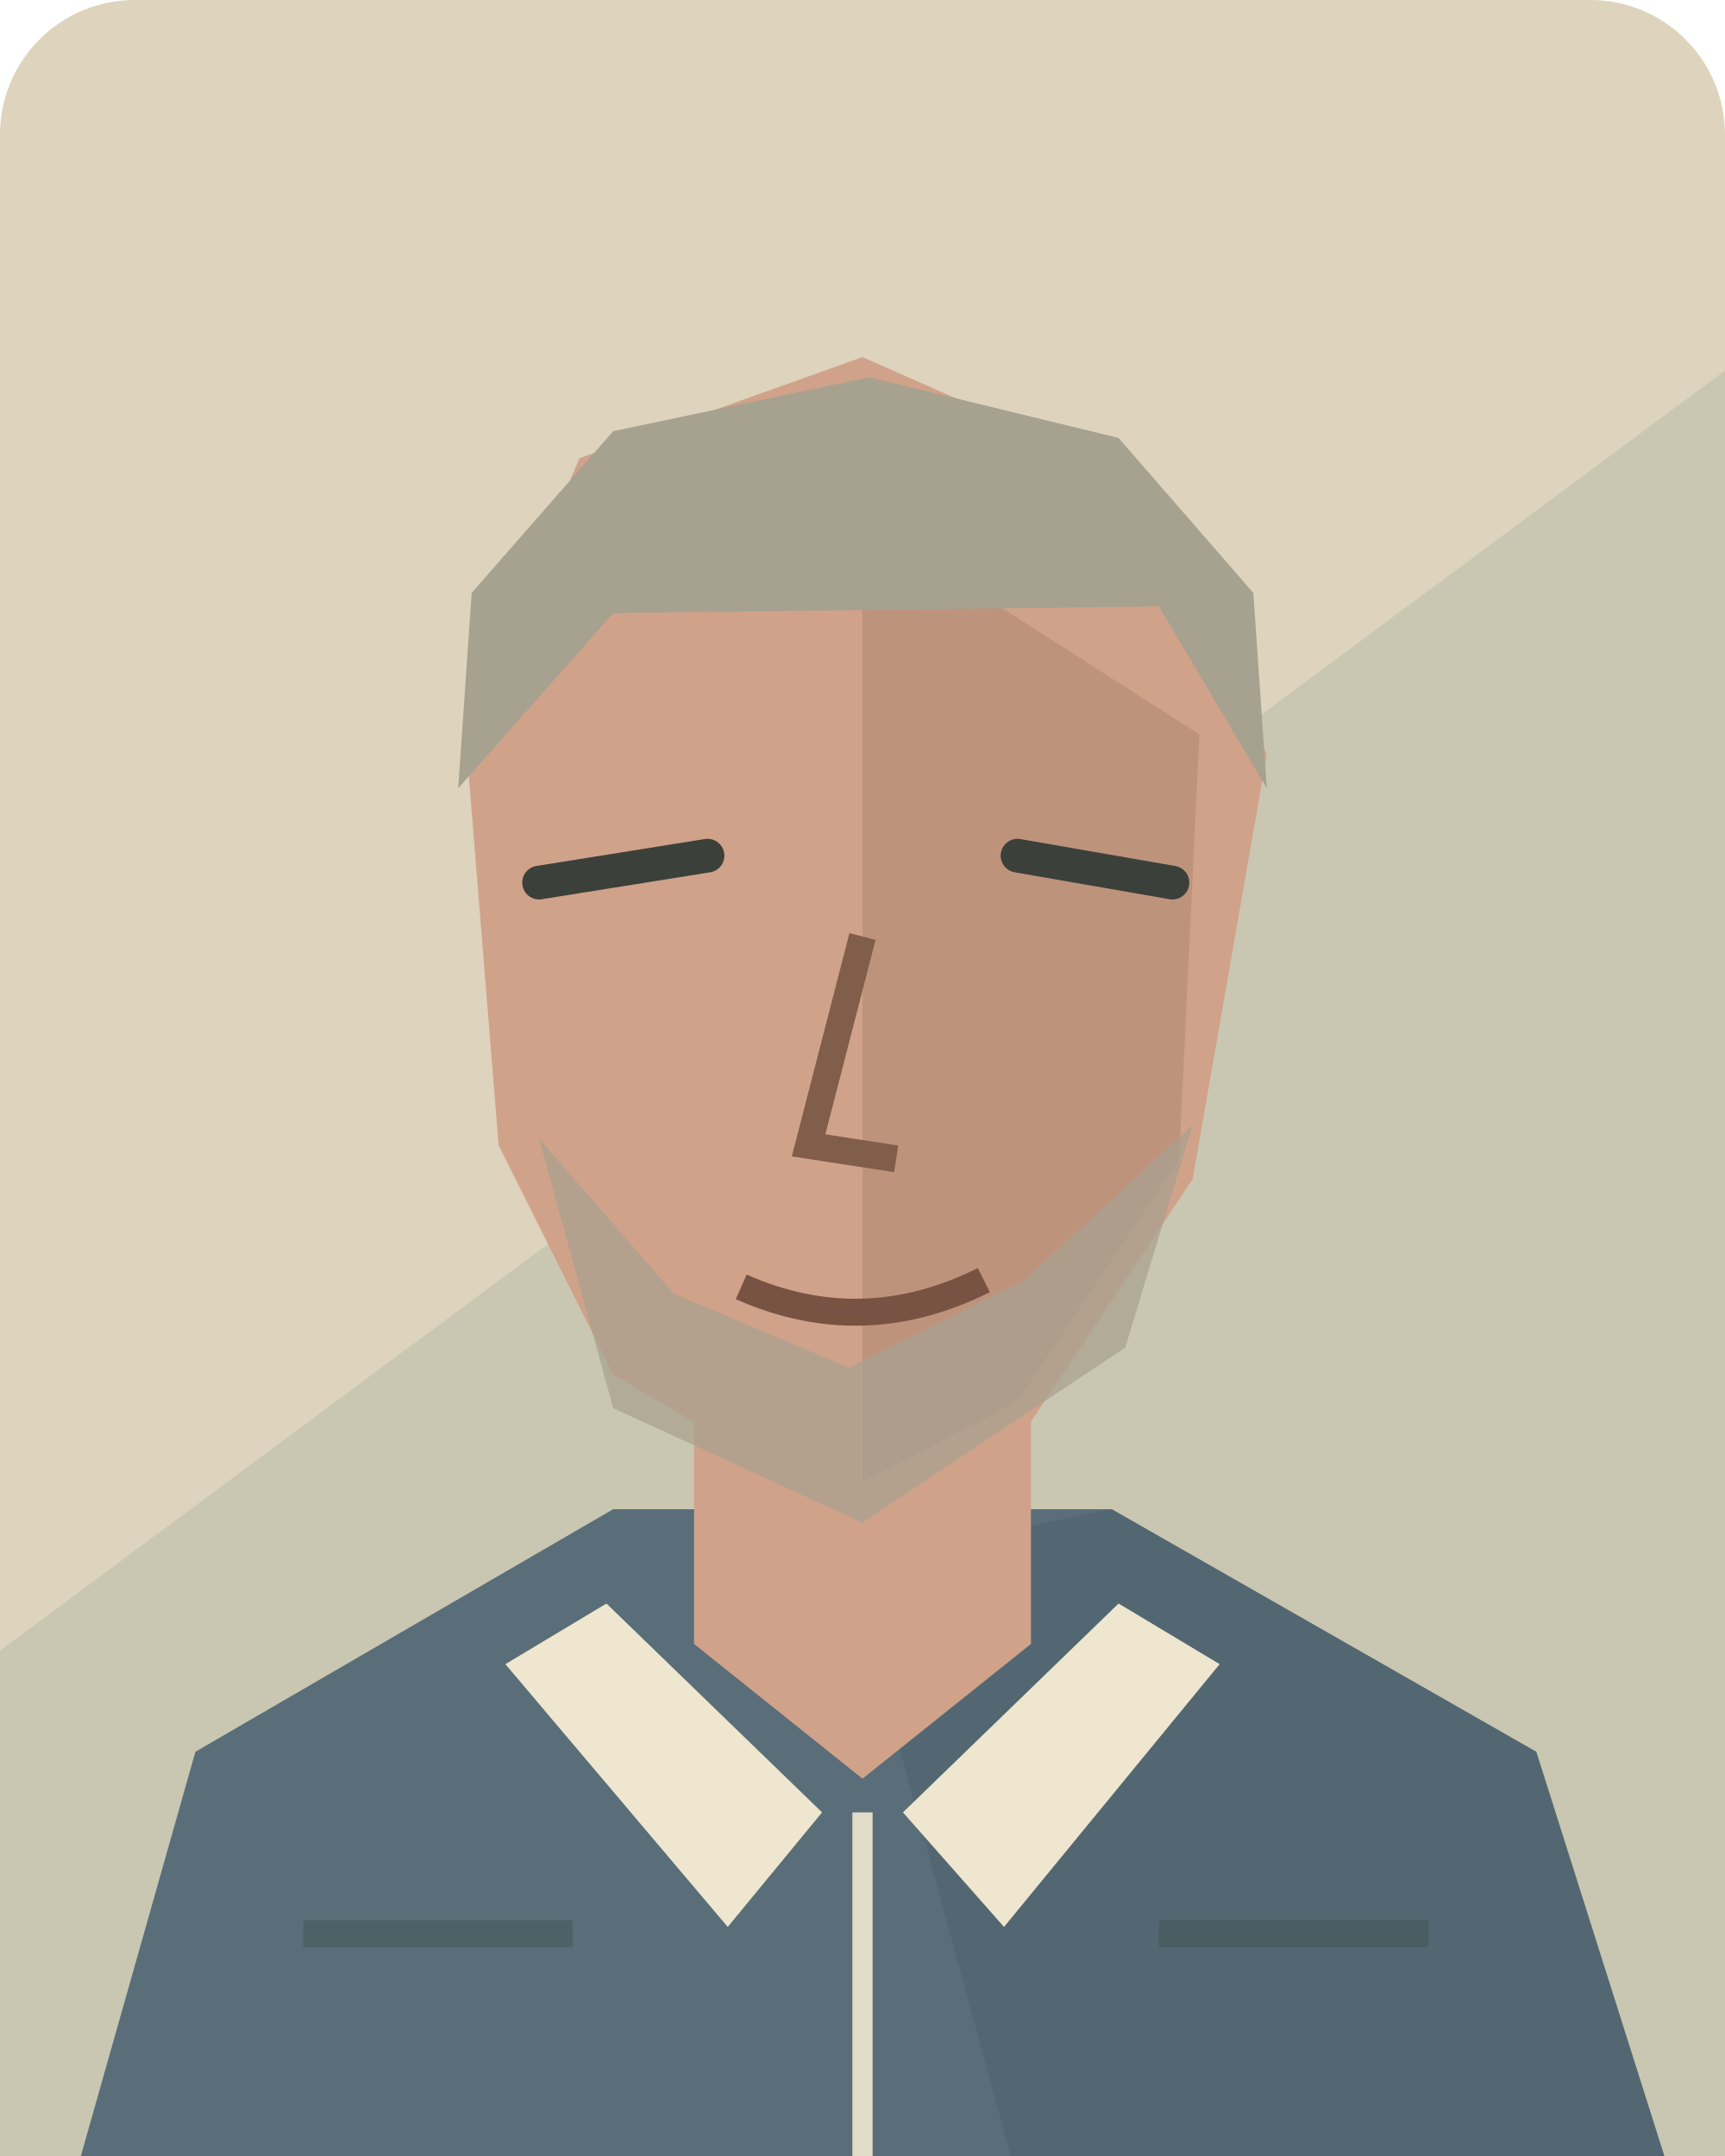
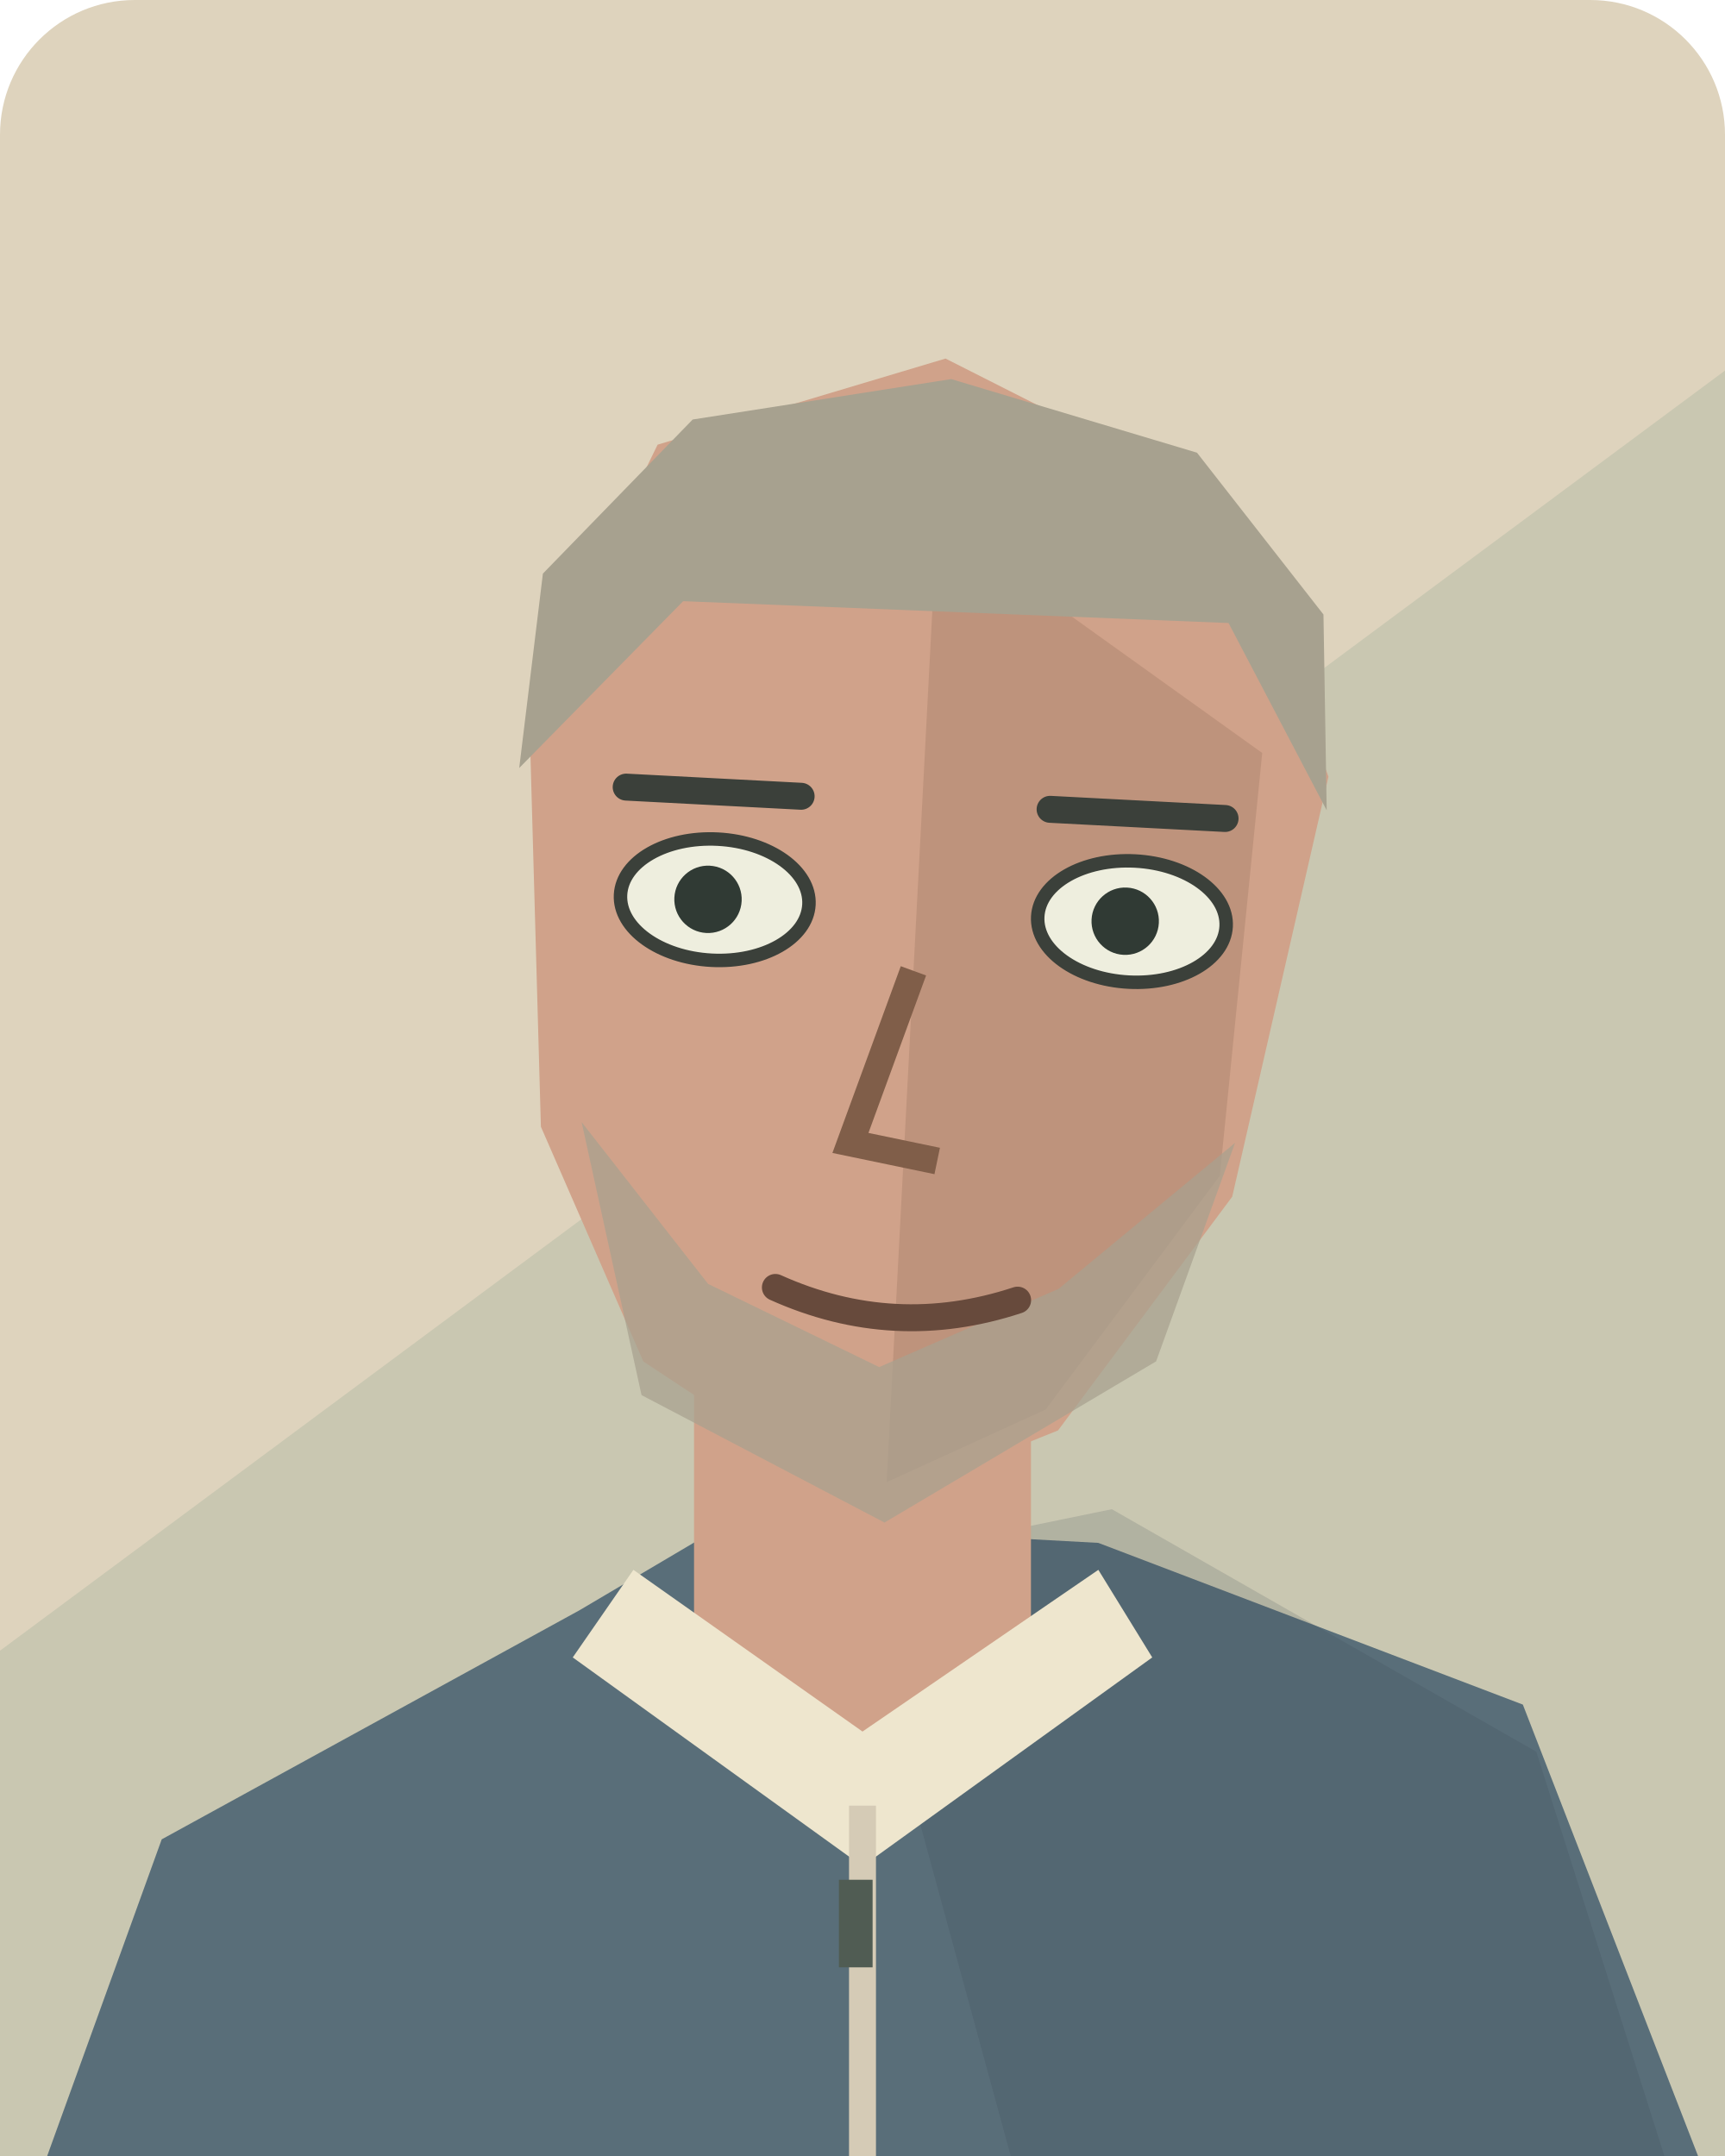
<svg xmlns="http://www.w3.org/2000/svg" width="256" height="320" viewBox="0 0 256 320">
  <rect width="256" height="320" rx="20" fill="#ded3bd" />
  <path d="M0 245L256 55V320H0Z" fill="#c9c7b1" />
-   <path d="M12 320L29 260L91 224H165L228 260L247 320Z" fill="#596e79" />
+   <path d="M7 320L24 273L86 239L108 226L163 229L226 253L252 320Z" fill="#596e79" />
  <path d="M126 232L150 320H247L228 260L165 224Z" fill="#343d4b" opacity=".16" />
  <path d="M103 182H153V244L128 264L103 244Z" fill="#d0a28a" />
-   <path d="M69 108L86 68L128 53L171 72L188 112L177 175L153 211L125 224L91 204L74 170Z" fill="#d0a28a" />
-   <path d="M128 77L178 109L175 172L151 208L128 220Z" fill="#714f3b" opacity=".18" />
-   <path d="M80 131L105 127M151 127L174 131" stroke="#3b403a" stroke-width="5" stroke-linecap="round" />
-   <path d="M128 139L120 170L133 172" fill="none" stroke="#805e49" stroke-width="4" />
-   <path d="M110 191Q128 199 146 190" fill="none" stroke="#785343" stroke-width="4" />
-   <path d="M90 238L122 269L108 286L75 247M166 238L134 269L149 286L181 247" fill="#eee6ce" />
-   <path d="M128 269V320" stroke="#e1dcc7" stroke-width="3" />
-   <path d="M45 287H85M172 287H212" stroke="#374b47" stroke-opacity=".35" stroke-width="4" />
-   <path d="M68 117L70 88L91 64L129 56L166 65L186 88L188 117L172 90L91 91Z" fill="#a7a18f" />
-   <path d="M80 169L100 192L126 203L152 190L177 167L167 200L128 226L91 209Z" fill="#a7a18f" opacity=".72" />
+   <path d="M94 233L128 257L163 233L171 246L128 277L85 246Z" fill="#eee6ce" />
+   <path d="M128 268V320" stroke="#d5cbb6" stroke-width="4" />
+   <path d="M127 279V292" stroke="#505c53" stroke-width="5" />
+   <g transform="translate(4 0) rotate(3 128 212)">
+     <path d="M69 108L86 68L128 53L171 72L188 112L177 175L153 211L125 224L91 204L74 170Z" fill="#d0a28a" />
+     <path d="M128 77L178 109L175 172L151 208L128 220Z" fill="#714f3b" opacity=".18" />
+     <path d="M84 119L110 119M147 119L173 119" fill="none" stroke="#3b403a" stroke-width="4" stroke-linecap="round" />
+     <ellipse cx="98" cy="135" rx="14" ry="9" fill="#eeeede" stroke="#3b403a" stroke-width="2" />
+     <circle cx="97" cy="135" r="5" fill="#303a34" />
+     <ellipse cx="160" cy="135" rx="14" ry="9" fill="#eeeede" stroke="#3b403a" stroke-width="2" />
+     <circle cx="159" cy="135" r="5" fill="#303a34" />
+     <path d="M128 144L120 170L133 172" fill="none" stroke="#805e49" stroke-width="4" />
+     <path d="M80 169L100 192L126 203L152 190L177 167L167 200L128 226L91 209Z" fill="#a7a18f" opacity=".72" />
+     <path d="M110 192Q128 199 146 192" fill="none" stroke="#674a3c" stroke-width="4" stroke-linecap="round" />
+     <path d="M68 117L70 88L91 64L129 56L166 65L186 88L188 117L172 90L91 91Z" fill="#a7a18f" />
+   </g>
</svg>
